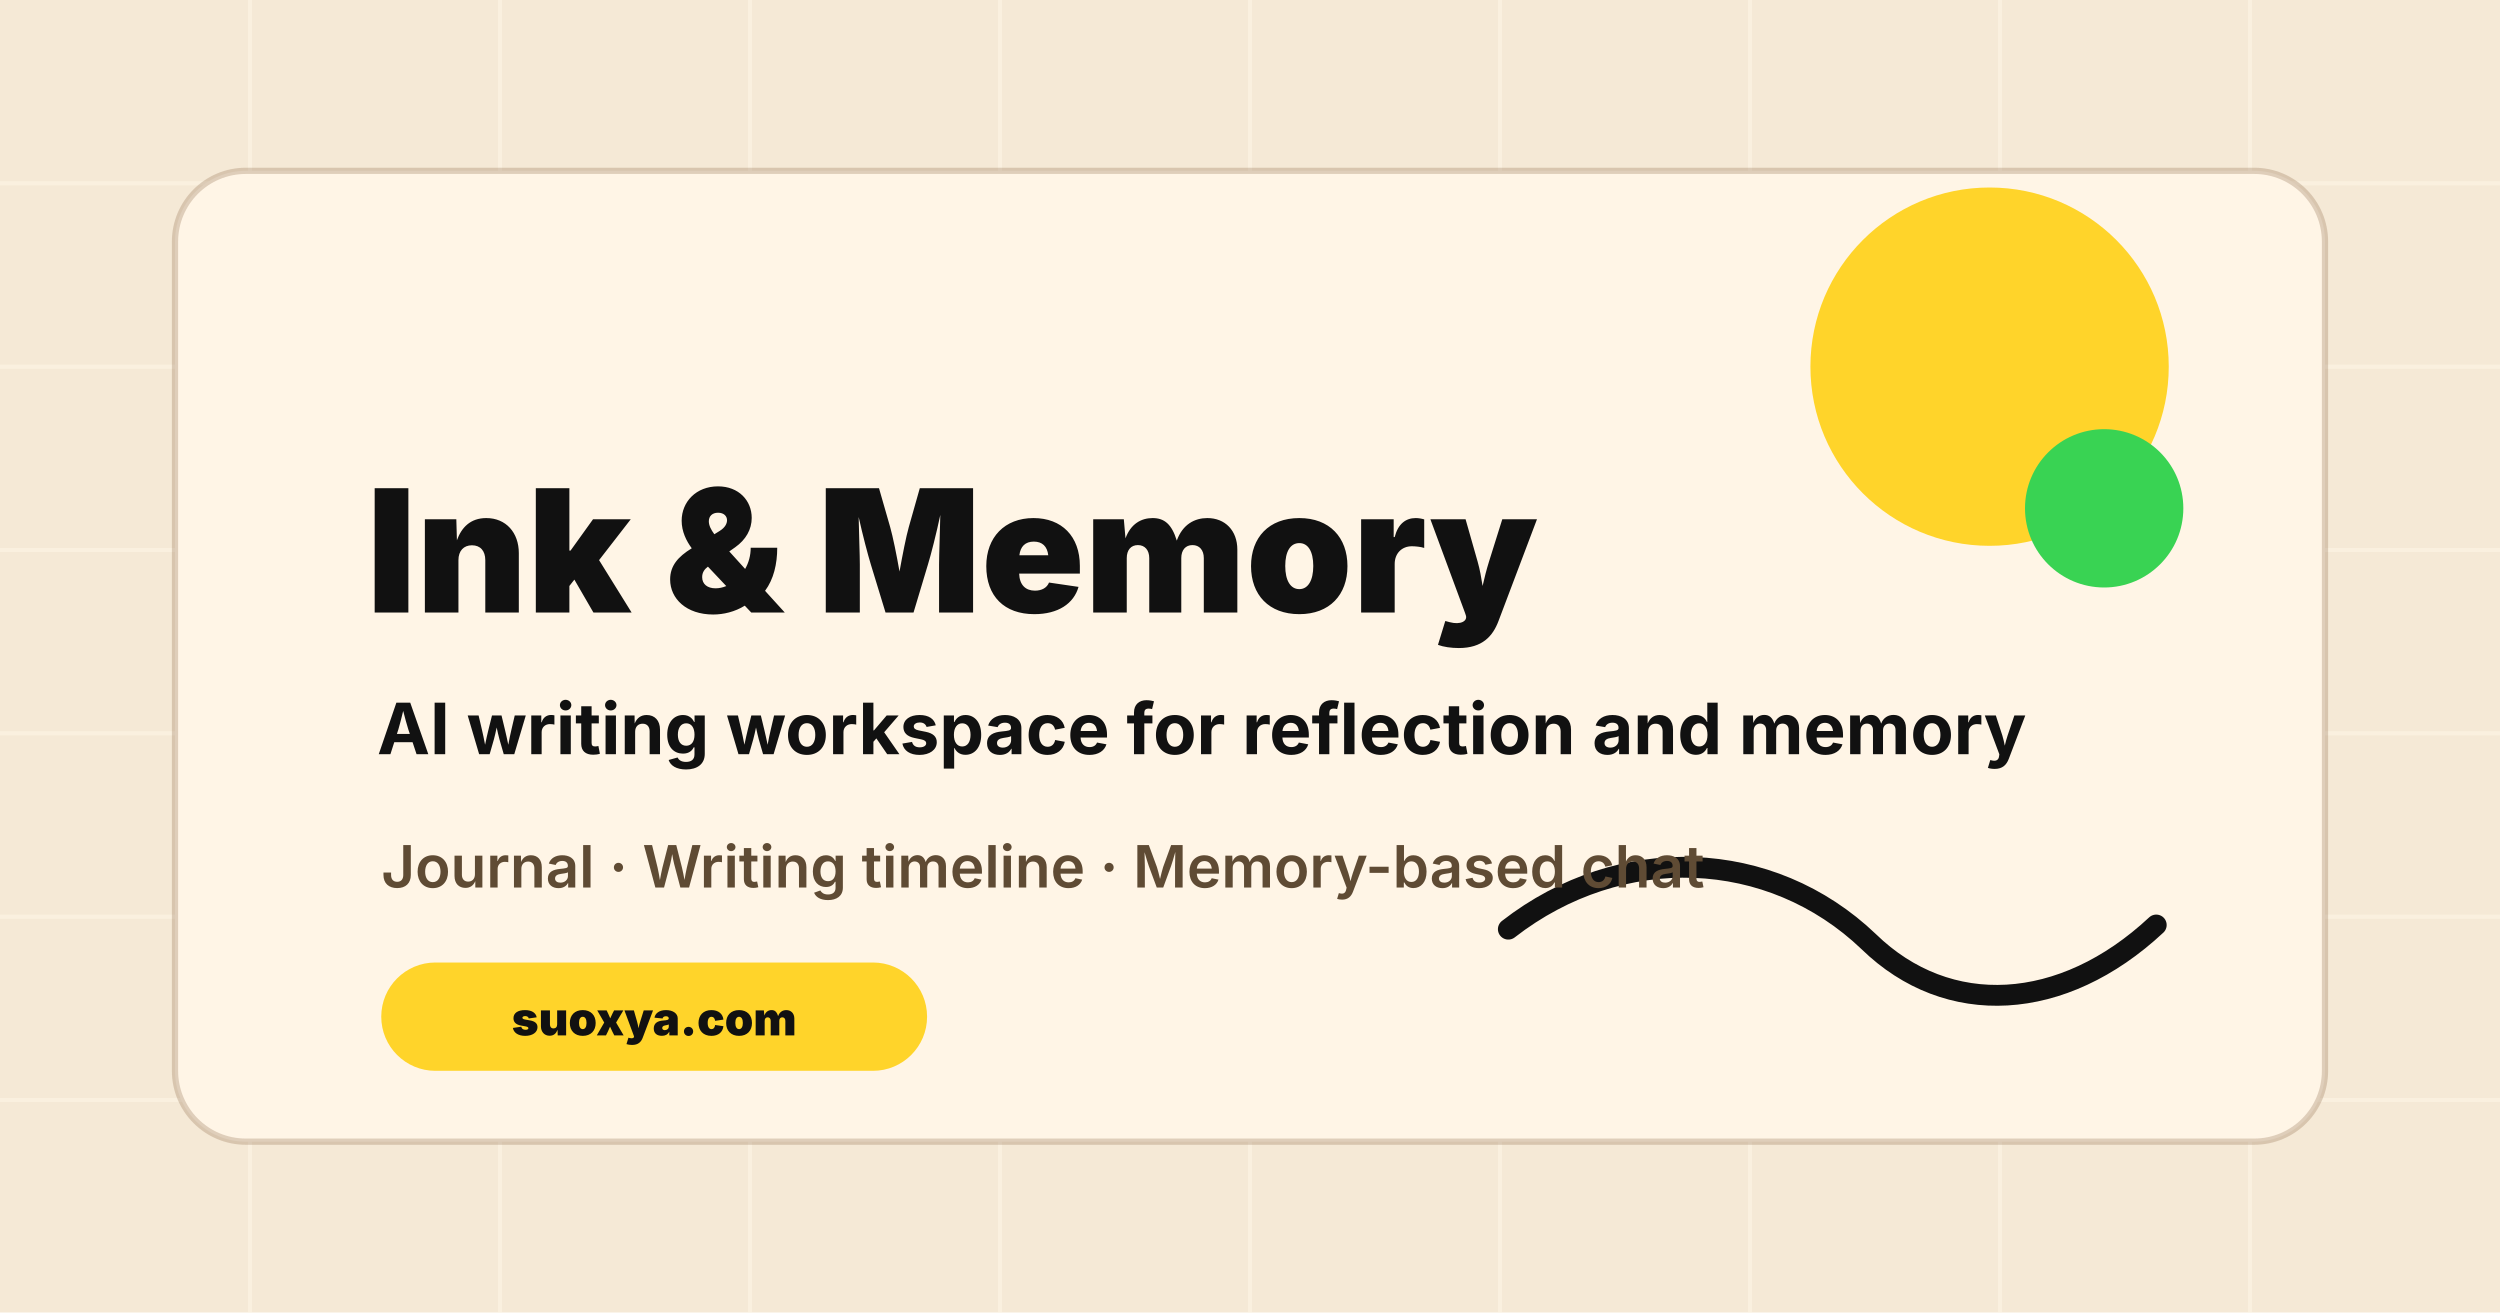
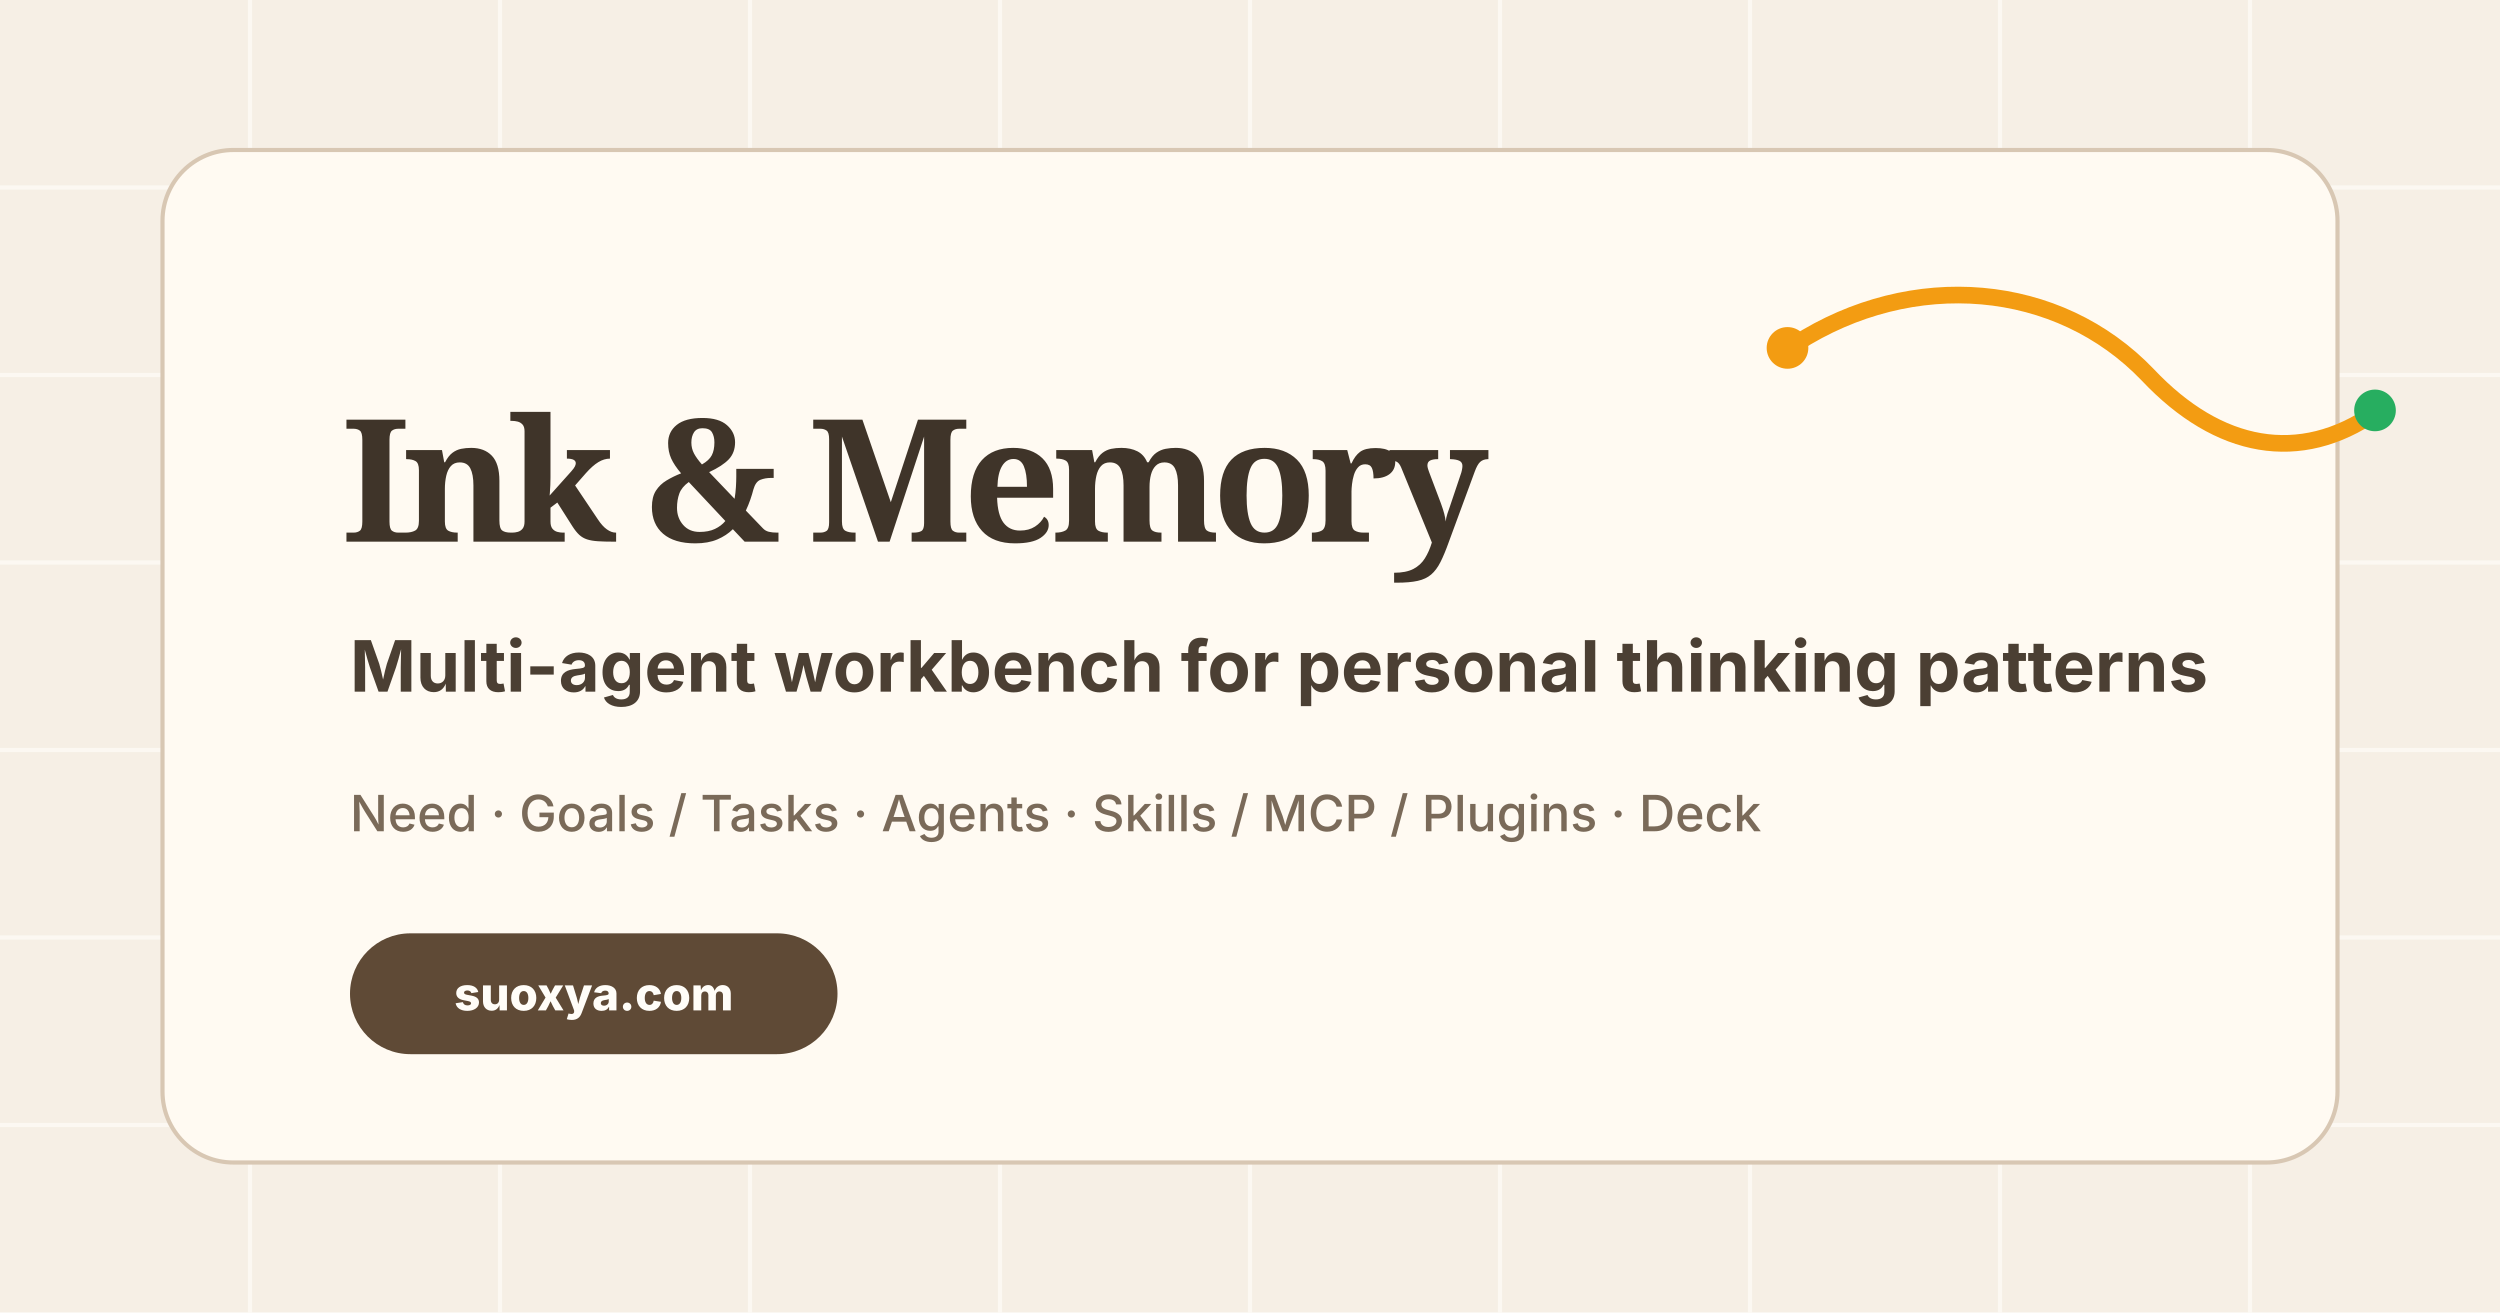
<svg xmlns="http://www.w3.org/2000/svg" width="1200" height="630" viewBox="0 0 1200 630" role="img" aria-labelledby="title desc">
-   <rect width="1200" height="630" fill="#f5e9d6" />
-   <path d="M0 88h1200M0 176h1200M0 264h1200M0 352h1200M0 440h1200M0 528h1200M120 0v630M240 0v630M360 0v630M480 0v630M600 0v630M720 0v630M840 0v630M960 0v630M1080 0v630" stroke="#fff5e6" stroke-opacity=".55" stroke-width="2" />
-   <rect x="84" y="82" width="1032" height="466" rx="34" fill="#fff5e6" stroke="#8b6a4a" stroke-opacity=".28" stroke-width="3" />
-   <circle cx="955" cy="176" r="86" fill="#ffd42a" />
-   <circle cx="1010" cy="244" r="38" fill="#39d353" />
-   <path d="M724 446c54-42 126-39 173 6 38 37 93 34 138-8" fill="none" stroke="#111" stroke-width="10" stroke-linecap="round" />
-   <text x="176" y="294" font-family="Inter, Avenir Next, Arial, sans-serif" font-size="82" font-weight="900" fill="#111">Ink &amp; Memory</text>
-   <text x="181" y="362" font-family="Inter, Avenir Next, Arial, sans-serif" font-size="34" font-weight="700" fill="#111">AI writing workspace for reflection and memory</text>
-   <text x="183" y="426" font-family="Inter, Avenir Next, Arial, sans-serif" font-size="28" font-weight="600" fill="#5f4b34">Journal · Writing timeline · Memory-based chat</text>
-   <rect x="183" y="462" width="262" height="52" rx="26" fill="#ffd42a" />
-   <text x="314" y="497" text-anchor="middle" font-family="Inter, Avenir Next, Arial, sans-serif" font-size="22" font-weight="900" fill="#111">suoxya.com</text>
+   <rect width="1200" height="630" fill="#F6EFE5" />
+   <path d="M0 90h1200M0 180h1200M0 270h1200M0 360h1200M0 450h1200M0 540h1200M120 0v630M240 0v630M360 0v630M480 0v630M600 0v630M720 0v630M840 0v630M960 0v630M1080 0v630" stroke="#FFFDF8" stroke-opacity=".64" stroke-width="2" />
+   <rect x="78" y="72" width="1044" height="486" rx="34" fill="#FFFAF2" stroke="#D8C7B3" stroke-width="2" />
+   <path d="M862 165c56-36 126-30 169 15 34 36 73 43 109 18" fill="none" stroke="#F39C12" stroke-width="8" stroke-linecap="round" />
+   <circle cx="858" cy="167" r="10" fill="#F39C12" />
+   <circle cx="1140" cy="197" r="10" fill="#27AE60" />
+   <text x="164" y="260" font-family="Georgia, 'Songti SC', serif" font-size="82" font-weight="700" letter-spacing="-4" fill="#3F3429">Ink &amp; Memory</text>
+   <text x="168" y="332" font-family="Inter, 'PingFang SC', Arial, sans-serif" font-size="34" font-weight="700" fill="#4B3F33">Multi-agent workbench for personal thinking patterns</text>
+   <text x="168" y="399" font-family="Inter, 'PingFang SC', Arial, sans-serif" font-size="24" font-weight="500" fill="#7A6A59">Need · Goals / Tasks · Agents · Skills / MCP / Plugins · Deck</text>
+   <rect x="168" y="448" width="234" height="58" rx="29" fill="#5F4A36" />
+   <text x="285" y="485" text-anchor="middle" font-family="Inter, Arial, sans-serif" font-size="22" font-weight="800" fill="#FFFDF8">suoxya.com</text>
</svg>
